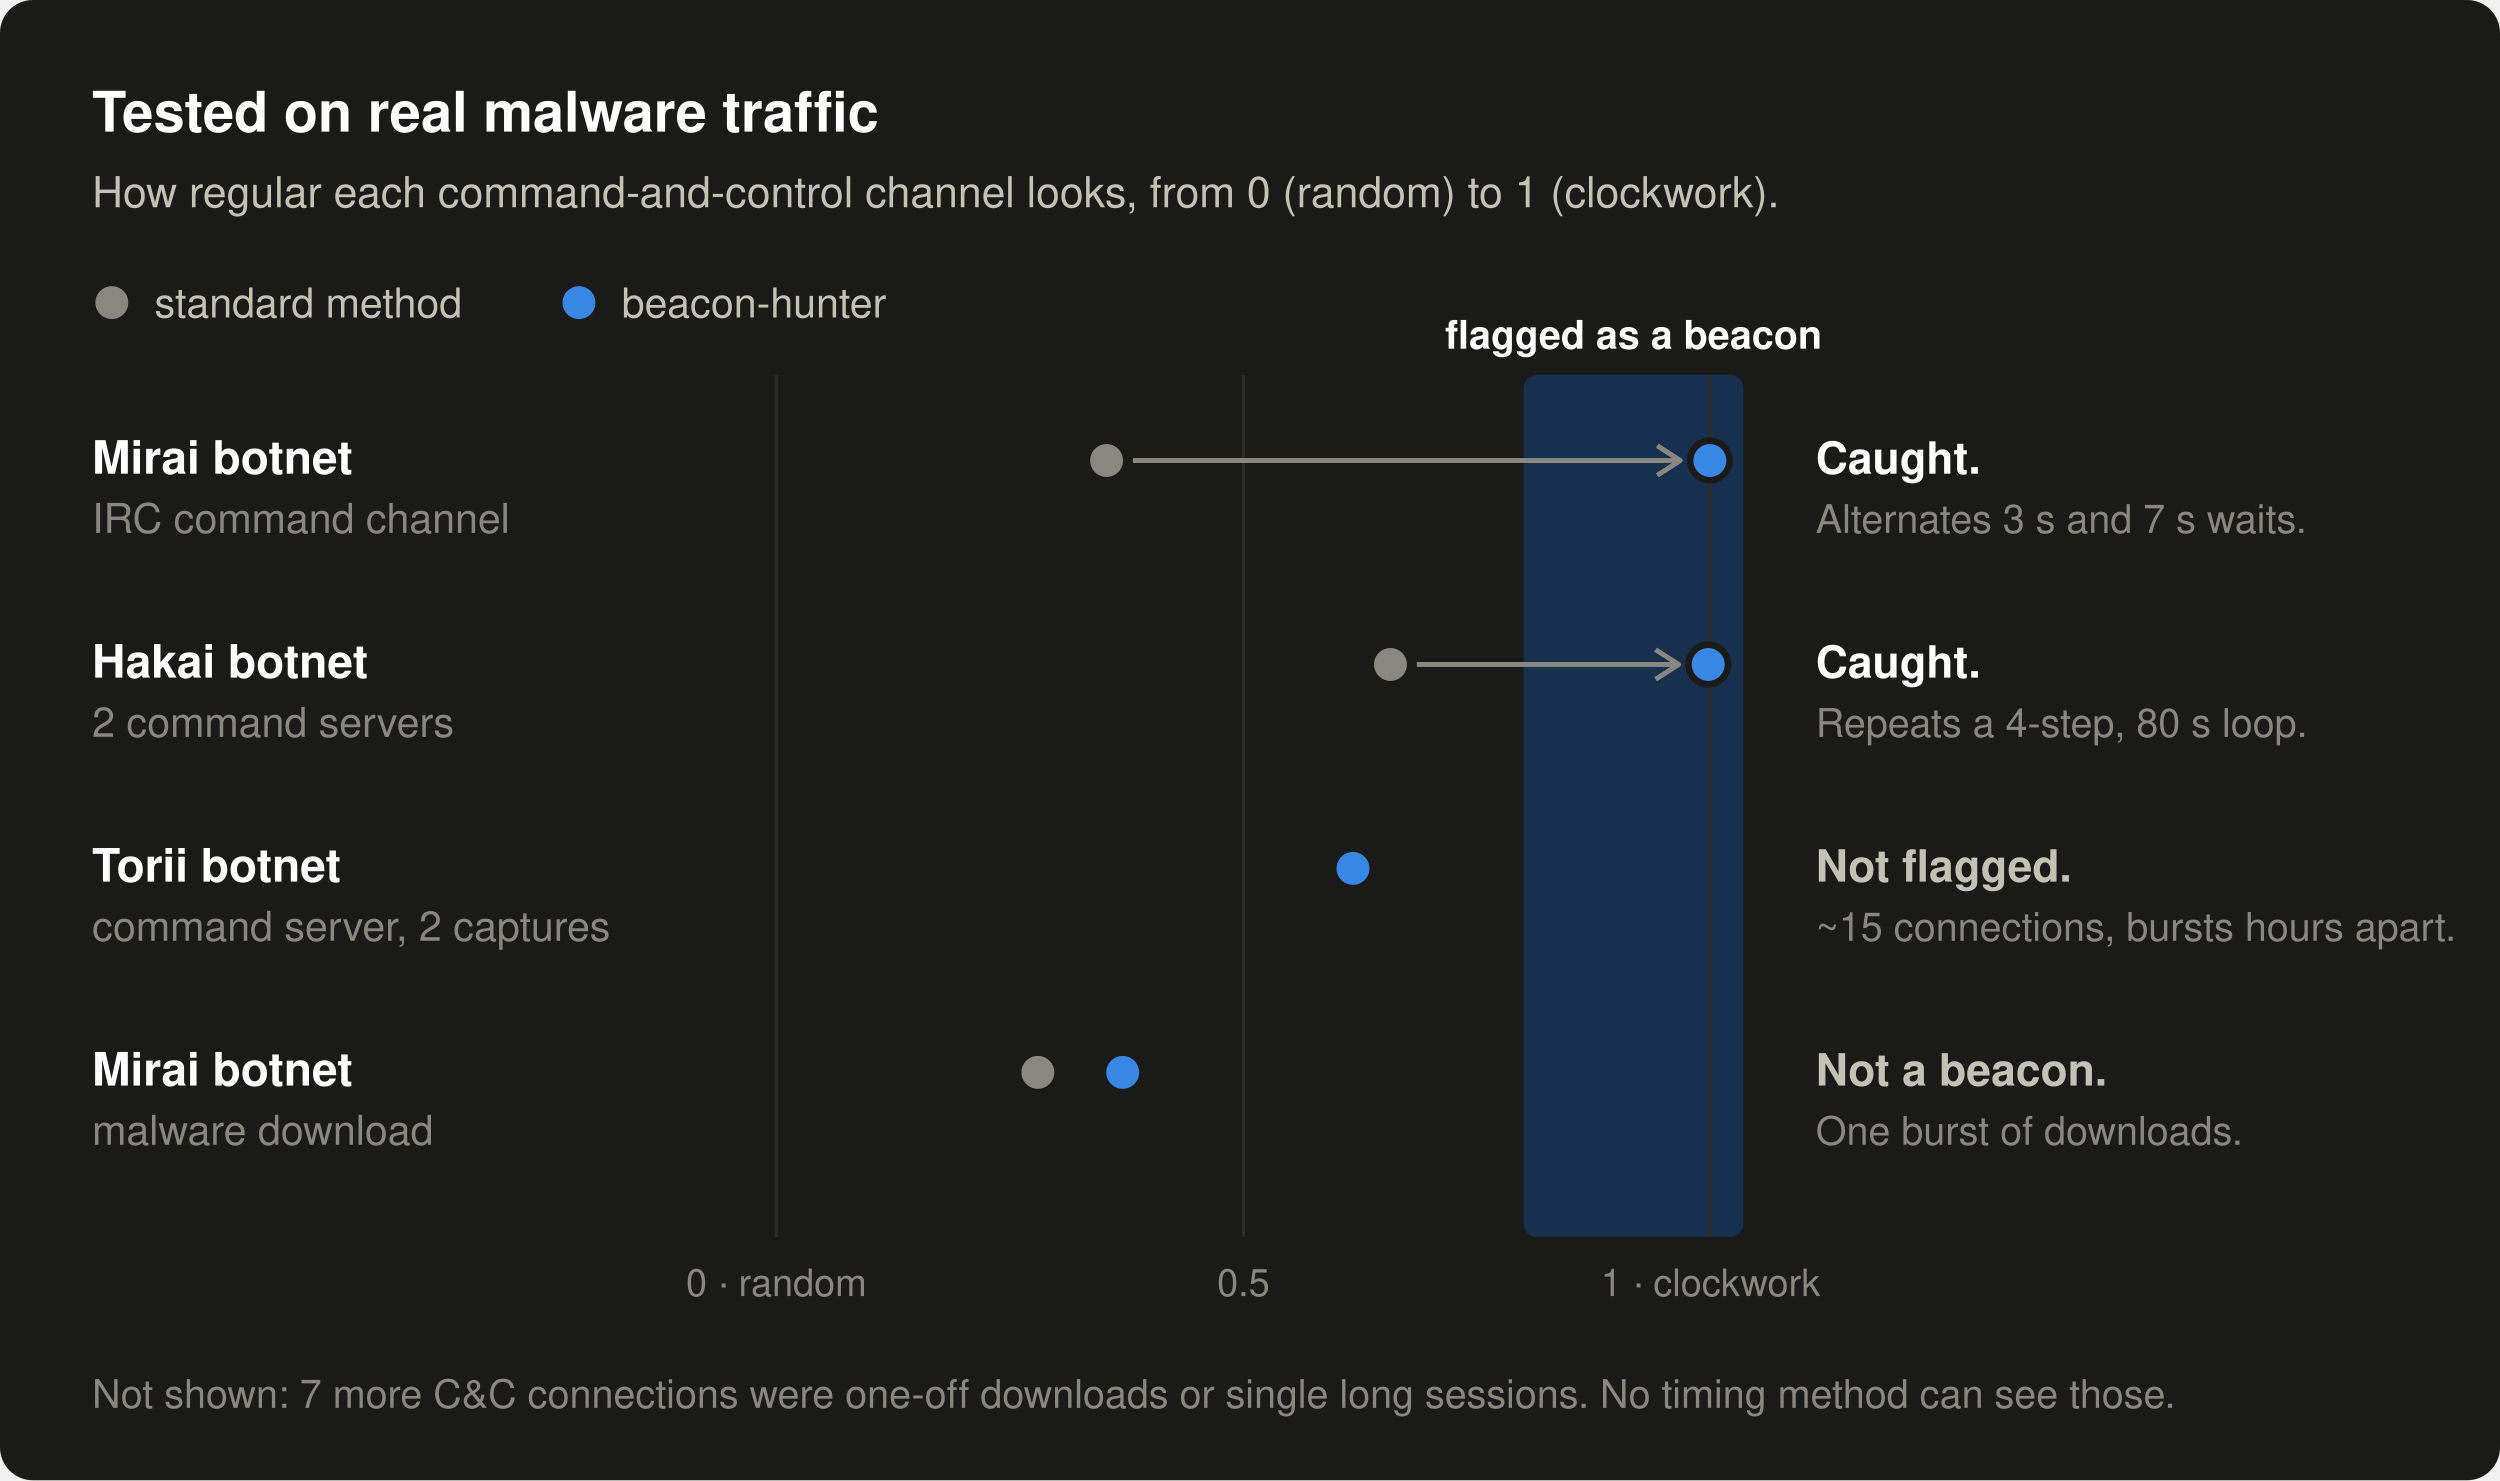
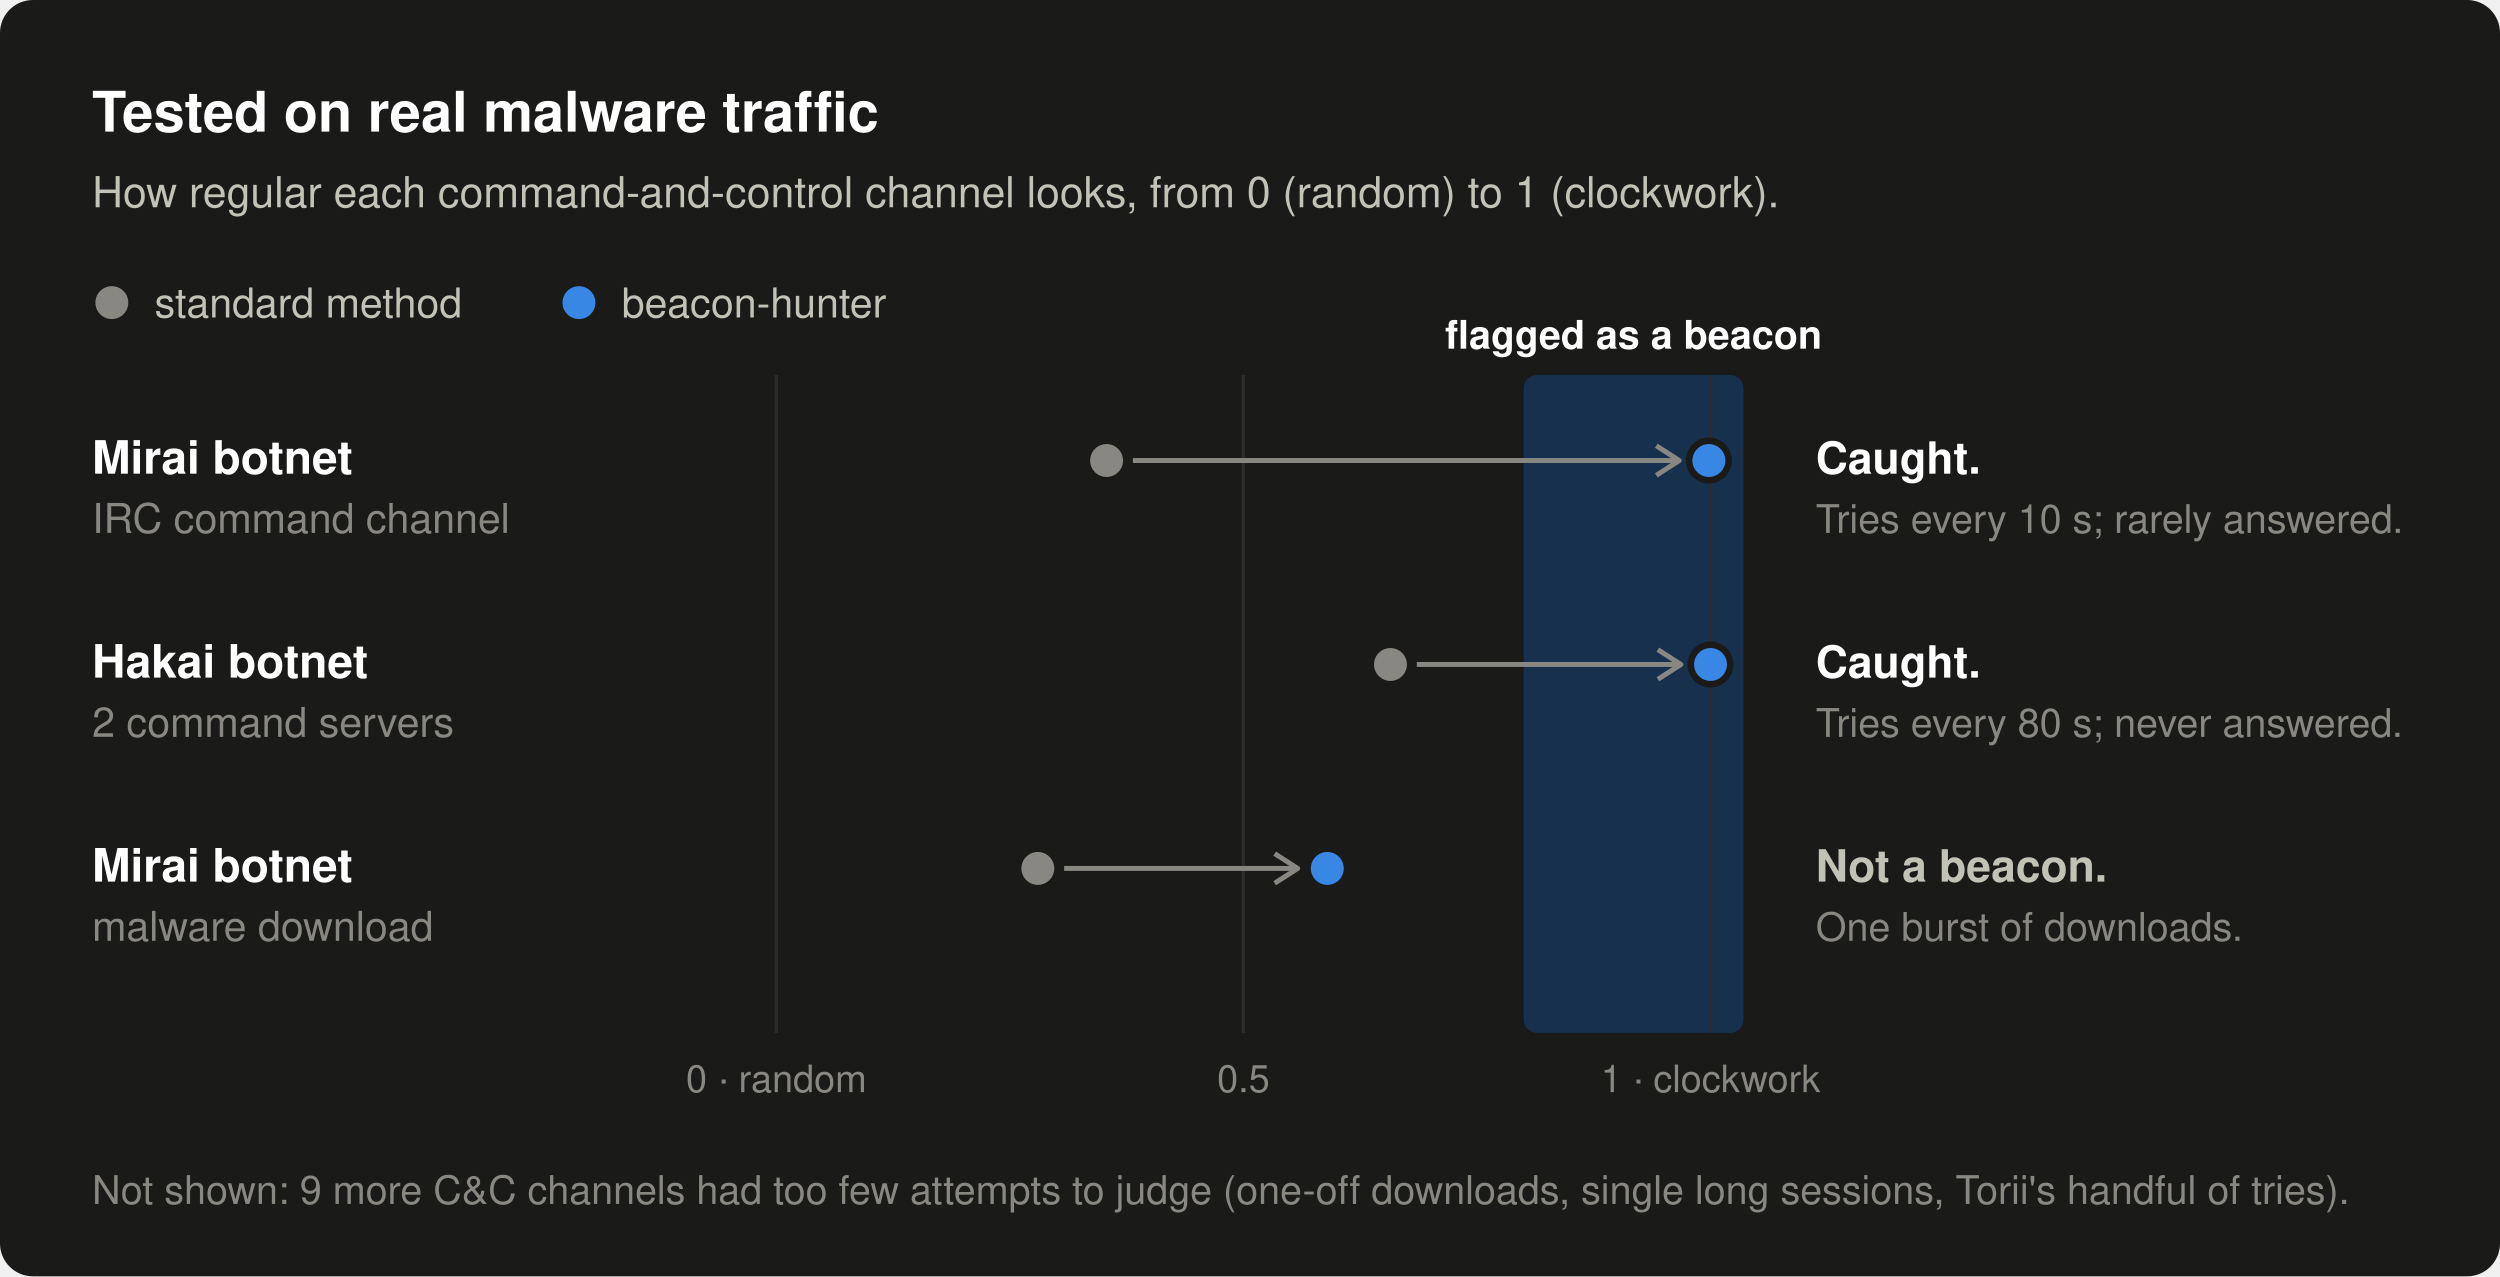
- <svg xmlns="http://www.w3.org/2000/svg" viewBox="0 0 760 450" width="760" height="450" role="img" aria-label="Real command-and-control traffic from IoT-23: the standard method misses the Mirai and Hakai channels, beacon-hunter flags both; Torii and a one-off download stay unflagged" font-family="system-ui, -apple-system, &quot;Segoe UI&quot;, Helvetica, Arial, sans-serif">
-   <rect width="760" height="450" rx="10" fill="#1a1a19" />
+ <svg xmlns="http://www.w3.org/2000/svg" viewBox="0 0 760 388" width="760" height="388" role="img" aria-label="Real command-and-control traffic from IoT-23: the standard method misses the Mirai and Hakai channels, beacon-hunter flags both; a one-off download stays unflagged" font-family="system-ui, -apple-system, &quot;Segoe UI&quot;, Helvetica, Arial, sans-serif">
+   <rect width="760" height="388" rx="10" fill="#1a1a19" />
  <text x="28.0" y="40.0" font-size="17" font-weight="600" fill="#ffffff" text-anchor="start">Tested on real malware traffic</text>
  <text x="28.0" y="63.0" font-size="13" font-weight="400" fill="#c3c2b7" text-anchor="start">How regular each command-and-control channel looks, from 0 (random) to 1 (clockwork).</text>
-   <rect x="463.2" y="114" width="66.8" height="262" rx="4" fill="#17304d" />
+   <rect x="463.2" y="114" width="66.8" height="200" rx="4" fill="#17304d" />
  <text x="496.6" y="106.0" font-size="12" font-weight="600" fill="#ffffff" text-anchor="middle">flagged as a beacon</text>
-   <line x1="236.0" y1="114.0" x2="236.0" y2="376.0" stroke="#2c2c2a" stroke-width="1" stroke-linecap="butt" />
-   <text x="236.0" y="394.0" font-size="11.5" font-weight="400" fill="#898781" text-anchor="middle">0 · random</text>
-   <line x1="378.0" y1="114.0" x2="378.0" y2="376.0" stroke="#2c2c2a" stroke-width="1" stroke-linecap="butt" />
-   <text x="378.0" y="394.0" font-size="11.5" font-weight="400" fill="#898781" text-anchor="middle">0.5</text>
-   <line x1="520.0" y1="114.0" x2="520.0" y2="376.0" stroke="#2c2c2a" stroke-width="1" stroke-linecap="butt" />
-   <text x="520.0" y="394.0" font-size="11.5" font-weight="400" fill="#898781" text-anchor="middle">1 · clockwork</text>
+   <line x1="236.0" y1="114.0" x2="236.0" y2="314.0" stroke="#2c2c2a" stroke-width="1" stroke-linecap="butt" />
+   <text x="236.0" y="332.0" font-size="11.5" font-weight="400" fill="#898781" text-anchor="middle">0 · random</text>
+   <line x1="378.0" y1="114.0" x2="378.0" y2="314.0" stroke="#2c2c2a" stroke-width="1" stroke-linecap="butt" />
+   <text x="378.0" y="332.0" font-size="11.5" font-weight="400" fill="#898781" text-anchor="middle">0.5</text>
+   <line x1="520.0" y1="114.0" x2="520.0" y2="314.0" stroke="#2c2c2a" stroke-width="1" stroke-linecap="butt" />
+   <text x="520.0" y="332.0" font-size="11.5" font-weight="400" fill="#898781" text-anchor="middle">1 · clockwork</text>
  <circle cx="34.0" cy="92.0" r="6" fill="#898781" stroke="#1a1a19" stroke-width="2" />
  <text x="47.0" y="96.5" font-size="12.5" font-weight="400" fill="#c3c2b7" text-anchor="start">standard method</text>
  <circle cx="176.0" cy="92.0" r="6" fill="#3987e5" stroke="#1a1a19" stroke-width="2" />
  <text x="189.0" y="96.5" font-size="12.5" font-weight="400" fill="#c3c2b7" text-anchor="start">beacon-hunter</text>
  <text x="28.0" y="144.0" font-size="14" font-weight="600" fill="#ffffff" text-anchor="start">Mirai botnet</text>
  <text x="28.0" y="162.0" font-size="12.5" font-weight="400" fill="#898781" text-anchor="start">IRC command channel</text>
-   <line x1="344.4" y1="140.0" x2="509.8" y2="140.0" stroke="#898781" stroke-width="1.5" stroke-linecap="butt" />
-   <path d="M503.8,135.5 L510.8,140.0 L503.8,144.5" fill="none" stroke="#898781" stroke-width="1.5" stroke-linejoin="round" />
+   <line x1="344.4" y1="140.0" x2="509.5" y2="140.0" stroke="#898781" stroke-width="1.5" stroke-linecap="butt" />
+   <path d="M503.5,135.5 L510.5,140.0 L503.5,144.5" fill="none" stroke="#898781" stroke-width="1.5" stroke-linejoin="round" />
  <circle cx="336.4" cy="140.0" r="6" fill="#898781" stroke="#1a1a19" stroke-width="2" />
-   <circle cx="519.8" cy="140.0" r="6" fill="#3987e5" stroke="#1a1a19" stroke-width="2" />
+   <circle cx="519.5" cy="140.0" r="6" fill="#3987e5" stroke="#1a1a19" stroke-width="2" />
  <text x="552.0" y="144.0" font-size="13.5" font-weight="600" fill="#ffffff" text-anchor="start">Caught.</text>
-   <text x="552.0" y="162.0" font-size="12" font-weight="400" fill="#898781" text-anchor="start">Alternates 3 s and 7 s waits.</text>
+   <text x="552.0" y="162.0" font-size="12" font-weight="400" fill="#898781" text-anchor="start">Tries every 10 s; rarely answered.</text>
  <text x="28.0" y="206.0" font-size="14" font-weight="600" fill="#ffffff" text-anchor="start">Hakai botnet</text>
  <text x="28.0" y="224.0" font-size="12.5" font-weight="400" fill="#898781" text-anchor="start">2 command servers</text>
-   <line x1="430.7" y1="202.0" x2="509.3" y2="202.0" stroke="#898781" stroke-width="1.5" stroke-linecap="butt" />
-   <path d="M503.3,197.5 L510.3,202.0 L503.3,206.5" fill="none" stroke="#898781" stroke-width="1.5" stroke-linejoin="round" />
+   <line x1="430.7" y1="202.0" x2="510.0" y2="202.0" stroke="#898781" stroke-width="1.5" stroke-linecap="butt" />
+   <path d="M504.0,197.5 L511.0,202.0 L504.0,206.5" fill="none" stroke="#898781" stroke-width="1.5" stroke-linejoin="round" />
  <circle cx="422.7" cy="202.0" r="6" fill="#898781" stroke="#1a1a19" stroke-width="2" />
-   <circle cx="519.3" cy="202.0" r="6" fill="#3987e5" stroke="#1a1a19" stroke-width="2" />
+   <circle cx="520.0" cy="202.0" r="6" fill="#3987e5" stroke="#1a1a19" stroke-width="2" />
  <text x="552.0" y="206.0" font-size="13.5" font-weight="600" fill="#ffffff" text-anchor="start">Caught.</text>
-   <text x="552.0" y="224.0" font-size="12" font-weight="400" fill="#898781" text-anchor="start">Repeats a 4-step, 80 s loop.</text>
-   <text x="28.0" y="268.0" font-size="14" font-weight="600" fill="#ffffff" text-anchor="start">Torii botnet</text>
-   <text x="28.0" y="286.0" font-size="12.5" font-weight="400" fill="#898781" text-anchor="start">command server, 2 captures</text>
-   <circle cx="411.3" cy="264.0" r="6" fill="#898781" stroke="#1a1a19" stroke-width="2" />
-   <circle cx="411.3" cy="264.0" r="6" fill="#3987e5" stroke="#1a1a19" stroke-width="2" />
-   <text x="552.0" y="268.0" font-size="13.5" font-weight="600" fill="#c3c2b7" text-anchor="start">Not flagged.</text>
-   <text x="552.0" y="286.0" font-size="12" font-weight="400" fill="#898781" text-anchor="start">~15 connections, bursts hours apart.</text>
-   <text x="28.0" y="330.0" font-size="14" font-weight="600" fill="#ffffff" text-anchor="start">Mirai botnet</text>
-   <text x="28.0" y="348.0" font-size="12.5" font-weight="400" fill="#898781" text-anchor="start">malware download</text>
-   <circle cx="315.5" cy="326.0" r="6" fill="#898781" stroke="#1a1a19" stroke-width="2" />
-   <circle cx="341.3" cy="326.0" r="6" fill="#3987e5" stroke="#1a1a19" stroke-width="2" />
-   <text x="552.0" y="330.0" font-size="13.5" font-weight="600" fill="#c3c2b7" text-anchor="start">Not a beacon.</text>
-   <text x="552.0" y="348.0" font-size="12" font-weight="400" fill="#898781" text-anchor="start">One burst of downloads.</text>
-   <text x="28.0" y="428.0" font-size="12" font-weight="400" fill="#898781" text-anchor="start">Not shown: 7 more C&amp;C connections were one-off downloads or single long sessions. No timing method can see those.</text>
+   <text x="552.0" y="224.0" font-size="12" font-weight="400" fill="#898781" text-anchor="start">Tries every 80 s; never answered.</text>
+   <text x="28.0" y="268.0" font-size="14" font-weight="600" fill="#ffffff" text-anchor="start">Mirai botnet</text>
+   <text x="28.0" y="286.0" font-size="12.5" font-weight="400" fill="#898781" text-anchor="start">malware download</text>
+   <line x1="323.5" y1="264.0" x2="393.5" y2="264.0" stroke="#898781" stroke-width="1.5" stroke-linecap="butt" />
+   <path d="M387.5,259.5 L394.5,264.0 L387.5,268.5" fill="none" stroke="#898781" stroke-width="1.5" stroke-linejoin="round" />
+   <circle cx="315.5" cy="264.0" r="6" fill="#898781" stroke="#1a1a19" stroke-width="2" />
+   <circle cx="403.5" cy="264.0" r="6" fill="#3987e5" stroke="#1a1a19" stroke-width="2" />
+   <text x="552.0" y="268.0" font-size="13.5" font-weight="600" fill="#c3c2b7" text-anchor="start">Not a beacon.</text>
+   <text x="552.0" y="286.0" font-size="12" font-weight="400" fill="#898781" text-anchor="start">One burst of downloads.</text>
+   <text x="28.0" y="366.0" font-size="12" font-weight="400" fill="#898781" text-anchor="start">Not shown: 9 more C&amp;C channels had too few attempts to judge (one-off downloads, single long sessions, Torii's handful of tries).</text>
</svg>
